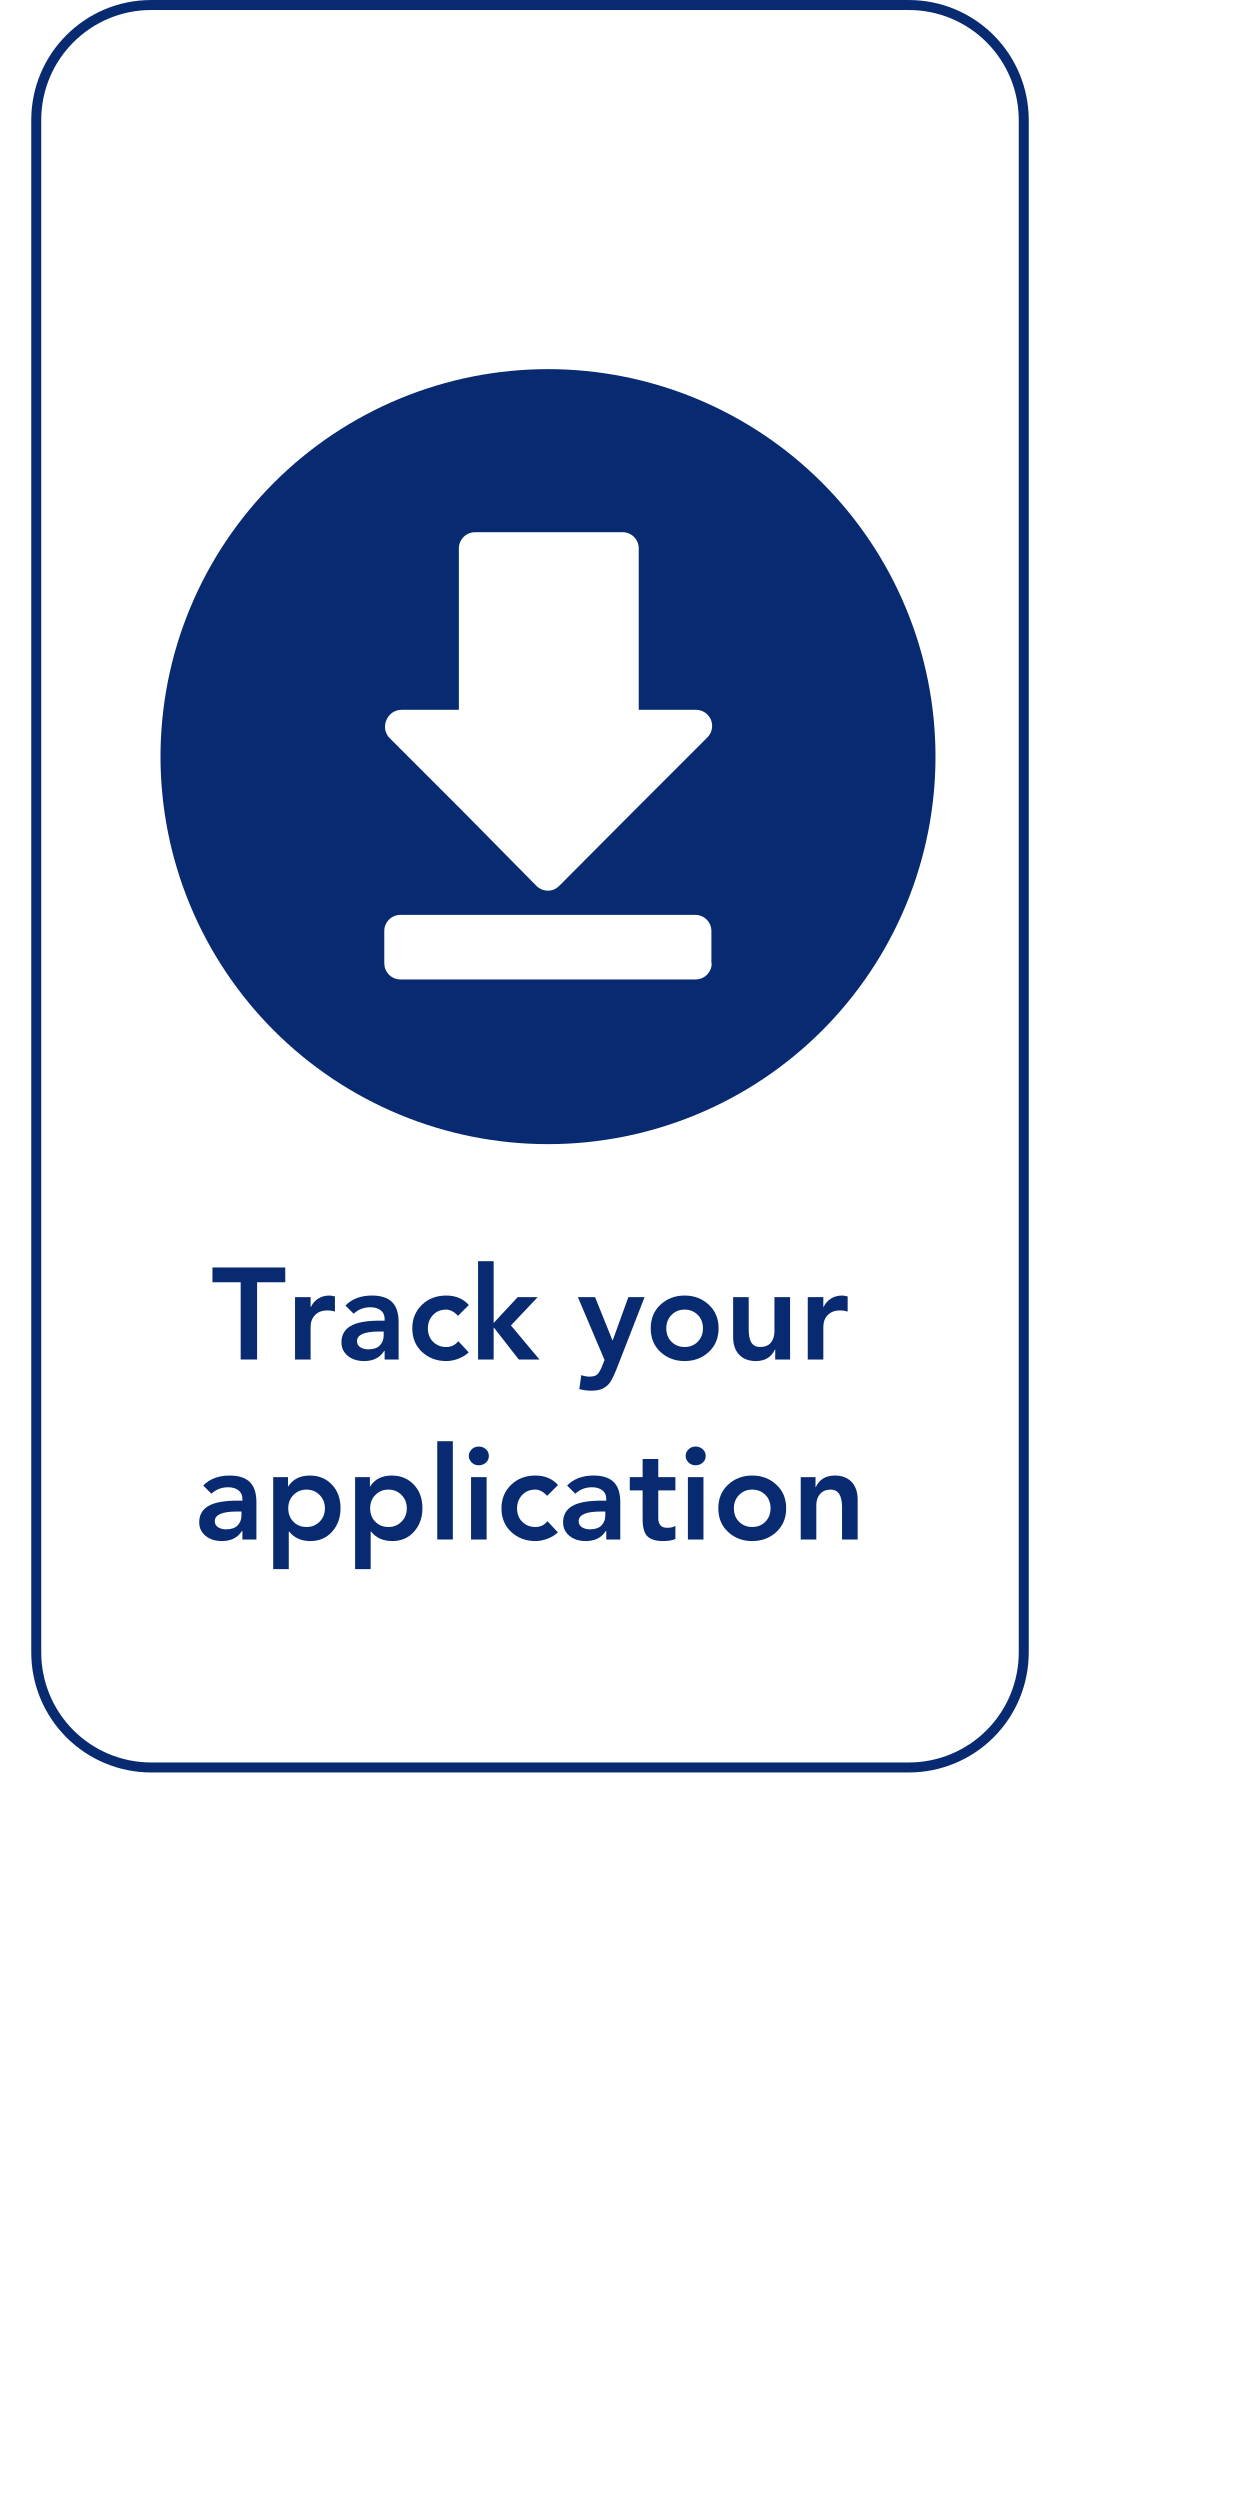
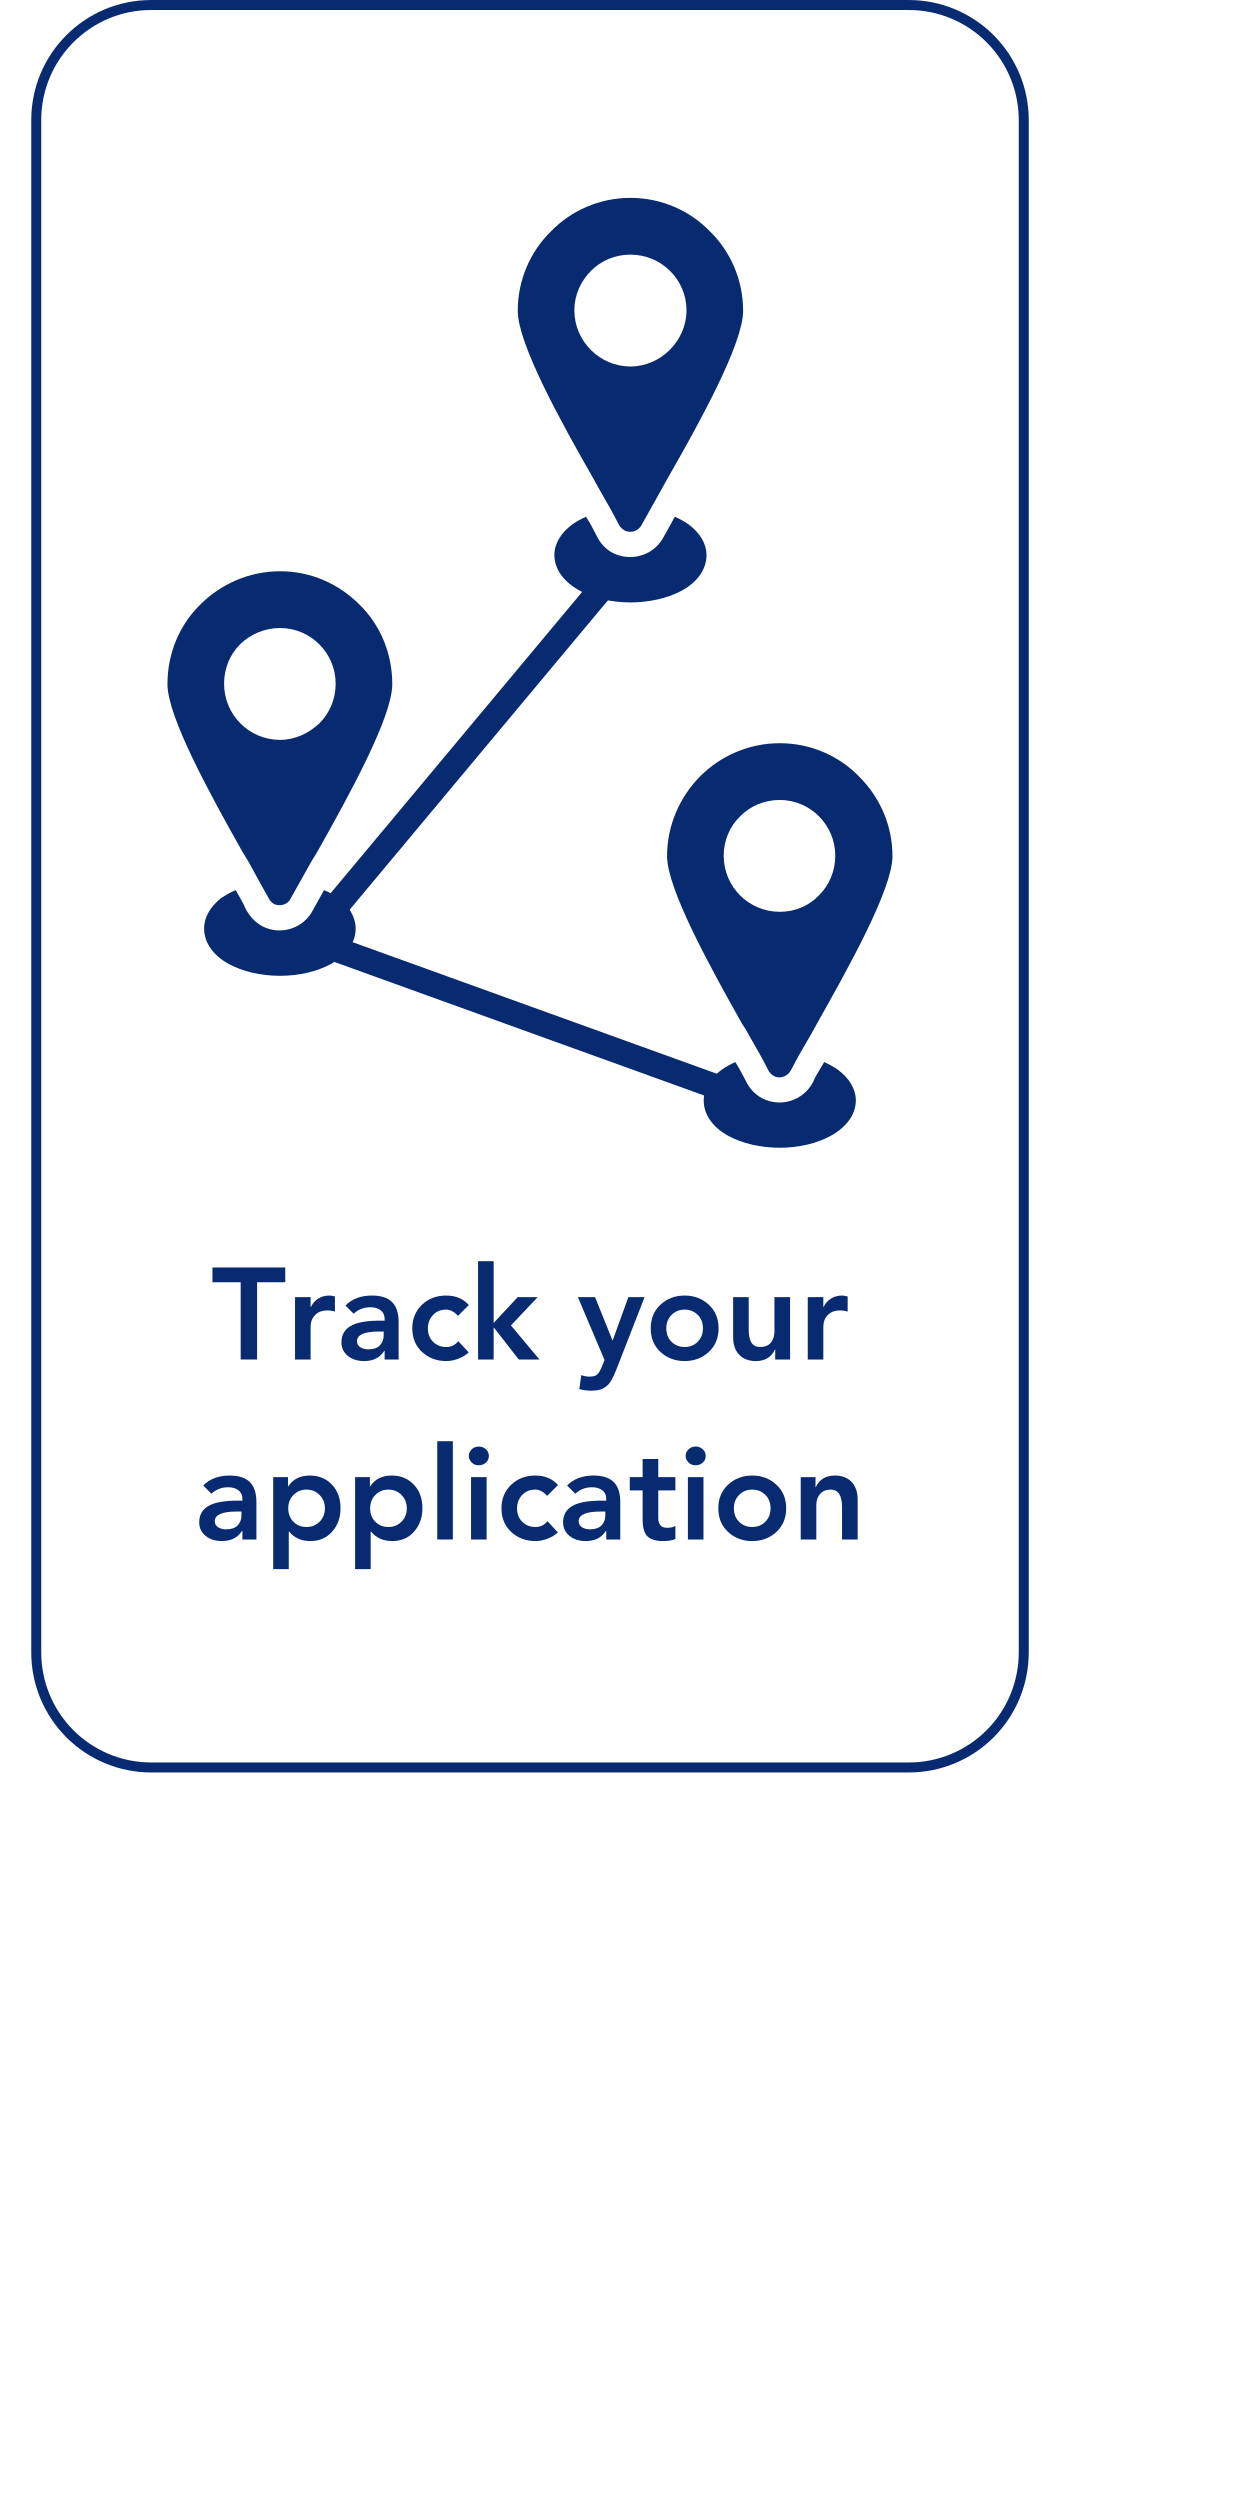
<svg xmlns="http://www.w3.org/2000/svg" width="500" zoomAndPan="magnify" viewBox="0 0 375 750" height="1000" preserveAspectRatio="xMidYMid meet" version="1.0">
  <defs>
    <g />
-     <clipPath id="754a33d7c3">
+     <clipPath id="7aae9e7447">
      <path d="M 9.375 0.008 L 308.625 0.008 L 308.625 531.75 L 9.375 531.75 Z M 9.375 0.008 " clip-rule="nonzero" />
    </clipPath>
-     <clipPath id="a714acf6bf">
+     <clipPath id="31b9842613">
      <path d="M 45.336 0.008 L 272.664 0.008 C 282.203 0.008 291.348 3.801 298.094 10.555 C 304.836 17.309 308.625 26.469 308.625 36.02 L 308.625 495.73 C 308.625 505.281 304.836 514.441 298.094 521.195 C 291.348 527.949 282.203 531.742 272.664 531.742 L 45.336 531.742 C 35.797 531.742 26.652 527.949 19.906 521.195 C 13.164 514.441 9.375 505.281 9.375 495.73 L 9.375 36.02 C 9.375 16.129 25.477 0.008 45.336 0.008 " clip-rule="nonzero" />
    </clipPath>
-     <clipPath id="374938306e">
-       <path d="M 48.148 110.742 L 280.648 110.742 L 280.648 343.242 L 48.148 343.242 Z M 48.148 110.742 " clip-rule="nonzero" />
+     <clipPath id="b426430fd6">
+       <path d="M 155 59.344 L 223 59.344 L 223 160 L 155 160 Z M 155 59.344 " clip-rule="nonzero" />
+     </clipPath>
+     <clipPath id="ac4f2f111e">
+       <path d="M 50.238 171 L 118 171 L 118 272 L 50.238 272 Z M 50.238 171 " clip-rule="nonzero" />
+     </clipPath>
+     <clipPath id="277ce7e4bb">
+       <path d="M 211 318 L 257 318 L 257 344.344 L 211 344.344 Z M 211 318 " clip-rule="nonzero" />
+     </clipPath>
+     <clipPath id="003fc05d28">
+       <path d="M 200 222 L 267.738 222 L 267.738 324 L 200 324 Z M 200 222 " clip-rule="nonzero" />
    </clipPath>
  </defs>
  <rect x="-37.5" width="450" fill="#ffffff" y="-75" height="900" fill-opacity="1" />
  <rect x="-37.5" width="450" fill="#ffffff" y="-75" height="900" fill-opacity="1" />
  <rect x="-37.5" width="450" fill="#ffffff" y="-75" height="900" fill-opacity="1" />
-   <g clip-path="url(#754a33d7c3)">
-     <g clip-path="url(#a714acf6bf)">
+   <g clip-path="url(#7aae9e7447)">
+     <g clip-path="url(#31b9842613)">
      <path stroke-linecap="butt" transform="matrix(0.749208, 0, 0, 0.750281, 9.375001, 0.00655119)" fill="none" stroke-linejoin="miter" d="M 47.999 0.002 L 351.423 0.002 C 364.155 0.002 376.361 5.057 385.365 14.059 C 394.364 23.061 399.422 35.27 399.422 47.999 L 399.422 660.718 C 399.422 673.447 394.364 685.656 385.365 694.658 C 376.361 703.66 364.155 708.715 351.423 708.715 L 47.999 708.715 C 35.266 708.715 23.061 703.66 14.057 694.658 C 5.057 685.656 -0 673.447 -0 660.718 L -0 47.999 C -0 21.488 21.491 0.002 47.999 0.002 " stroke="#082a71" stroke-width="8" stroke-opacity="1" stroke-miterlimit="4" />
    </g>
  </g>
-   <g clip-path="url(#374938306e)">
-     <path fill="#082a71" d="M 164.398 110.742 C 162.496 110.742 160.594 110.785 158.695 110.879 C 156.797 110.973 154.898 111.113 153.004 111.301 C 151.113 111.488 149.223 111.719 147.344 112 C 145.461 112.277 143.586 112.602 141.719 112.973 C 139.855 113.344 138 113.762 136.152 114.223 C 134.309 114.688 132.473 115.195 130.652 115.746 C 128.832 116.297 127.027 116.895 125.234 117.535 C 123.445 118.176 121.672 118.859 119.914 119.59 C 118.156 120.316 116.414 121.09 114.695 121.902 C 112.977 122.715 111.277 123.57 109.598 124.469 C 107.922 125.363 106.266 126.301 104.637 127.281 C 103.004 128.258 101.395 129.273 99.812 130.332 C 98.23 131.391 96.676 132.484 95.148 133.617 C 93.621 134.75 92.121 135.922 90.652 137.129 C 89.18 138.336 87.738 139.578 86.332 140.855 C 84.922 142.133 83.543 143.445 82.199 144.789 C 80.852 146.133 79.543 147.512 78.266 148.922 C 76.984 150.332 75.742 151.77 74.535 153.242 C 73.328 154.711 72.16 156.211 71.027 157.742 C 69.895 159.27 68.797 160.824 67.742 162.406 C 66.684 163.988 65.668 165.594 64.688 167.227 C 63.711 168.859 62.773 170.512 61.875 172.191 C 60.98 173.867 60.125 175.566 59.309 177.285 C 58.496 179.008 57.727 180.746 57 182.504 C 56.27 184.262 55.586 186.035 54.945 187.828 C 54.305 189.617 53.707 191.426 53.156 193.246 C 52.602 195.066 52.094 196.898 51.633 198.742 C 51.172 200.59 50.754 202.445 50.383 204.312 C 50.012 206.176 49.688 208.051 49.406 209.934 C 49.129 211.816 48.895 213.703 48.711 215.598 C 48.523 217.488 48.383 219.387 48.289 221.285 C 48.195 223.188 48.148 225.086 48.148 226.992 C 48.148 228.895 48.195 230.793 48.289 232.695 C 48.383 234.594 48.523 236.492 48.711 238.387 C 48.895 240.277 49.129 242.164 49.406 244.047 C 49.688 245.93 50.012 247.805 50.383 249.668 C 50.754 251.535 51.172 253.391 51.633 255.238 C 52.094 257.082 52.602 258.914 53.156 260.734 C 53.707 262.555 54.305 264.363 54.945 266.152 C 55.586 267.945 56.27 269.719 57 271.477 C 57.727 273.234 58.496 274.973 59.309 276.695 C 60.125 278.414 60.98 280.113 61.875 281.789 C 62.773 283.469 63.711 285.121 64.688 286.754 C 65.668 288.387 66.684 289.992 67.742 291.574 C 68.797 293.156 69.895 294.711 71.027 296.242 C 72.16 297.77 73.328 299.27 74.535 300.738 C 75.742 302.211 76.984 303.648 78.266 305.059 C 79.543 306.469 80.852 307.848 82.199 309.191 C 83.543 310.535 84.922 311.848 86.332 313.125 C 87.738 314.402 89.18 315.645 90.652 316.852 C 92.121 318.059 93.621 319.23 95.148 320.363 C 96.676 321.496 98.23 322.59 99.812 323.648 C 101.395 324.707 103.004 325.723 104.637 326.703 C 106.266 327.68 107.922 328.617 109.598 329.512 C 111.277 330.41 112.977 331.266 114.695 332.078 C 116.414 332.891 118.156 333.664 119.914 334.391 C 121.672 335.121 123.445 335.805 125.234 336.445 C 127.027 337.086 128.832 337.684 130.652 338.234 C 132.473 338.785 134.309 339.293 136.152 339.758 C 138 340.219 139.855 340.637 141.719 341.008 C 143.586 341.379 145.461 341.703 147.344 341.98 C 149.223 342.262 151.113 342.492 153.004 342.68 C 154.898 342.867 156.797 343.008 158.695 343.102 C 160.594 343.195 162.496 343.242 164.398 343.242 C 166.301 343.242 168.203 343.195 170.102 343.102 C 172.004 343.008 173.902 342.867 175.793 342.68 C 177.688 342.492 179.574 342.262 181.457 341.98 C 183.34 341.703 185.211 341.379 187.078 341.008 C 188.945 340.637 190.801 340.219 192.645 339.758 C 194.492 339.293 196.324 338.785 198.145 338.234 C 199.965 337.684 201.77 337.086 203.562 336.445 C 205.355 335.805 207.129 335.121 208.887 334.391 C 210.645 333.664 212.383 332.891 214.102 332.078 C 215.824 331.266 217.52 330.41 219.199 329.512 C 220.879 328.617 222.531 327.68 224.164 326.703 C 225.797 325.723 227.402 324.707 228.984 323.648 C 230.566 322.59 232.121 321.496 233.648 320.363 C 235.176 319.23 236.676 318.059 238.148 316.852 C 239.617 315.645 241.059 314.402 242.469 313.125 C 243.879 311.848 245.254 310.535 246.602 309.191 C 247.945 307.848 249.258 306.469 250.535 305.059 C 251.812 303.648 253.055 302.211 254.262 300.738 C 255.469 299.27 256.641 297.77 257.773 296.242 C 258.906 294.711 260 293.156 261.059 291.574 C 262.113 289.992 263.133 288.387 264.109 286.754 C 265.09 285.121 266.027 283.469 266.922 281.789 C 267.82 280.113 268.676 278.414 269.488 276.695 C 270.301 274.973 271.07 273.234 271.801 271.477 C 272.527 269.719 273.211 267.945 273.855 266.152 C 274.496 264.363 275.09 262.555 275.645 260.734 C 276.195 258.914 276.703 257.082 277.164 255.238 C 277.629 253.391 278.043 251.535 278.414 249.668 C 278.785 247.805 279.113 245.93 279.391 244.047 C 279.672 242.164 279.902 240.277 280.09 238.387 C 280.277 236.492 280.414 234.594 280.508 232.695 C 280.602 230.793 280.648 228.895 280.648 226.992 C 280.648 225.086 280.602 223.188 280.508 221.285 C 280.414 219.387 280.277 217.488 280.09 215.598 C 279.902 213.703 279.672 211.816 279.391 209.934 C 279.113 208.051 278.785 206.176 278.414 204.312 C 278.043 202.445 277.629 200.59 277.164 198.742 C 276.703 196.898 276.195 195.066 275.645 193.246 C 275.09 191.426 274.496 189.617 273.855 187.828 C 273.211 186.035 272.527 184.262 271.801 182.504 C 271.07 180.746 270.301 179.008 269.488 177.285 C 268.676 175.566 267.82 173.867 266.922 172.191 C 266.027 170.512 265.09 168.859 264.109 167.227 C 263.133 165.594 262.113 163.988 261.059 162.406 C 260 160.824 258.906 159.27 257.773 157.742 C 256.641 156.211 255.469 154.711 254.262 153.242 C 253.055 151.77 251.812 150.332 250.535 148.922 C 249.258 147.512 247.945 146.133 246.602 144.789 C 245.254 143.445 243.879 142.133 242.469 140.855 C 241.059 139.578 239.617 138.336 238.148 137.129 C 236.676 135.922 235.176 134.75 233.648 133.617 C 232.121 132.484 230.566 131.391 228.984 130.332 C 227.402 129.273 225.797 128.258 224.164 127.281 C 222.531 126.301 220.879 125.363 219.199 124.469 C 217.52 123.57 215.824 122.715 214.102 121.902 C 212.383 121.09 210.645 120.316 208.887 119.59 C 207.129 118.859 205.355 118.176 203.562 117.535 C 201.77 116.895 199.965 116.297 198.145 115.746 C 196.324 115.195 194.492 114.688 192.645 114.223 C 190.801 113.762 188.945 113.344 187.078 112.973 C 185.211 112.602 183.34 112.277 181.457 112 C 179.574 111.719 177.688 111.488 175.793 111.301 C 173.902 111.113 172.004 110.973 170.102 110.879 C 168.203 110.785 166.301 110.742 164.398 110.742 Z M 115.961 215.945 C 116.145 215.504 116.387 215.098 116.688 214.727 C 116.988 214.355 117.34 214.039 117.734 213.77 C 118.133 213.504 118.559 213.301 119.016 213.16 C 119.473 213.016 119.941 212.945 120.418 212.945 L 137.66 212.945 L 137.66 164.508 C 137.66 164.188 137.691 163.871 137.754 163.562 C 137.816 163.25 137.91 162.945 138.031 162.652 C 138.152 162.359 138.301 162.078 138.477 161.816 C 138.656 161.551 138.855 161.305 139.082 161.082 C 139.305 160.855 139.551 160.656 139.816 160.477 C 140.078 160.301 140.359 160.152 140.652 160.031 C 140.945 159.91 141.25 159.816 141.559 159.754 C 141.871 159.691 142.188 159.664 142.504 159.664 L 186.777 159.664 C 187.094 159.664 187.41 159.691 187.723 159.754 C 188.035 159.816 188.336 159.91 188.633 160.031 C 188.926 160.152 189.203 160.301 189.469 160.477 C 189.734 160.656 189.977 160.855 190.203 161.082 C 190.426 161.305 190.629 161.551 190.805 161.816 C 190.98 162.078 191.129 162.359 191.254 162.652 C 191.375 162.945 191.465 163.25 191.527 163.562 C 191.59 163.871 191.621 164.188 191.621 164.508 L 191.621 212.945 L 208.863 212.945 C 209.34 212.949 209.801 213.023 210.254 213.168 C 210.707 213.309 211.129 213.516 211.52 213.781 C 211.914 214.047 212.258 214.363 212.559 214.734 C 212.855 215.102 213.094 215.504 213.277 215.941 C 213.457 216.379 213.57 216.836 213.617 217.309 C 213.664 217.781 213.641 218.246 213.551 218.715 C 213.461 219.18 213.305 219.621 213.086 220.039 C 212.863 220.461 212.586 220.84 212.254 221.18 L 190.266 243.168 L 167.789 265.742 C 166.859 266.691 165.73 267.176 164.398 267.195 C 163.742 267.195 163.113 267.074 162.508 266.82 C 161.902 266.57 161.371 266.207 160.91 265.742 L 138.922 243.461 L 116.832 221.371 C 116.496 221.016 116.215 220.621 116 220.18 C 115.781 219.742 115.633 219.277 115.555 218.793 C 115.477 218.309 115.473 217.824 115.543 217.34 C 115.609 216.855 115.75 216.391 115.961 215.945 Z M 213.516 288.992 C 213.516 289.309 213.484 289.625 213.422 289.934 C 213.359 290.246 213.27 290.551 213.145 290.844 C 213.023 291.137 212.875 291.418 212.699 291.68 C 212.523 291.945 212.32 292.191 212.098 292.414 C 211.871 292.641 211.625 292.84 211.363 293.02 C 211.098 293.195 210.82 293.344 210.523 293.465 C 210.23 293.586 209.93 293.68 209.617 293.742 C 209.305 293.805 208.988 293.836 208.672 293.836 L 120.129 293.836 C 119.809 293.836 119.496 293.805 119.184 293.742 C 118.871 293.68 118.566 293.586 118.273 293.465 C 117.98 293.344 117.699 293.195 117.438 293.02 C 117.172 292.84 116.926 292.641 116.703 292.414 C 116.477 292.191 116.277 291.945 116.102 291.68 C 115.922 291.418 115.773 291.137 115.652 290.844 C 115.531 290.551 115.438 290.246 115.375 289.934 C 115.316 289.625 115.285 289.309 115.285 288.992 L 115.285 279.305 C 115.285 278.984 115.316 278.668 115.375 278.359 C 115.438 278.047 115.531 277.742 115.652 277.449 C 115.773 277.156 115.922 276.875 116.102 276.613 C 116.277 276.348 116.477 276.102 116.703 275.879 C 116.926 275.652 117.172 275.453 117.438 275.273 C 117.699 275.098 117.98 274.949 118.273 274.828 C 118.566 274.707 118.871 274.613 119.184 274.551 C 119.496 274.488 119.809 274.461 120.129 274.461 L 208.574 274.461 C 208.891 274.461 209.207 274.488 209.52 274.551 C 209.832 274.613 210.133 274.707 210.43 274.828 C 210.723 274.949 211 275.098 211.266 275.273 C 211.531 275.453 211.773 275.652 212 275.879 C 212.223 276.102 212.426 276.348 212.602 276.613 C 212.777 276.875 212.926 277.156 213.051 277.449 C 213.172 277.742 213.262 278.047 213.324 278.359 C 213.387 278.668 213.418 278.984 213.418 279.305 L 213.418 288.992 Z M 213.516 288.992 " fill-opacity="1" fill-rule="nonzero" />
+   <path fill="#082a71" d="M 183.801 178.391 C 185.133 176.887 184.969 174.551 183.469 173.047 C 181.969 171.711 179.473 171.879 178.141 173.383 L 96.203 271.539 C 94.871 273.043 95.035 275.547 96.535 276.883 C 98.199 278.219 100.531 278.051 101.863 276.547 Z M 101.363 281.055 C 99.367 280.387 97.367 281.391 96.535 283.395 C 95.867 285.23 96.867 287.398 98.867 288.066 L 213.945 329.633 C 215.945 330.301 218.109 329.301 218.773 327.465 C 219.441 325.461 218.441 323.289 216.441 322.625 Z M 101.363 281.055 " fill-opacity="1" fill-rule="nonzero" />
+   <path fill="#082a71" d="M 175.809 155.02 C 174.309 155.688 172.809 156.52 171.645 157.355 C 168.312 159.859 166.316 163.031 166.316 166.539 C 166.316 170.879 169.312 174.719 173.977 177.223 C 177.805 179.391 183.301 180.727 189.129 180.727 C 194.961 180.727 200.457 179.391 204.453 177.223 C 209.117 174.719 211.945 170.879 211.945 166.539 C 211.945 163.031 209.949 159.859 206.617 157.355 C 205.453 156.52 203.953 155.688 202.453 155.02 C 201.621 156.52 200.789 158.023 199.957 159.527 L 199.121 161.027 C 196.293 166.539 189.465 168.707 183.801 165.871 C 181.637 164.703 179.973 162.863 178.973 160.695 C 177.973 158.691 176.973 156.855 175.809 155.02 Z M 175.809 155.02 " fill-opacity="1" fill-rule="nonzero" />
+   <g clip-path="url(#b426430fd6)">
+     <path fill="#082a71" d="M 222.938 93.254 C 222.938 83.902 219.109 75.391 212.945 69.379 C 206.949 63.203 198.457 59.363 189.129 59.363 C 179.805 59.363 171.312 63.203 165.316 69.379 C 159.152 75.391 155.324 83.902 155.324 93.254 C 155.324 103.102 168.312 126.641 177.973 143.5 C 178.473 144.504 179.137 145.504 179.637 146.504 C 182.137 150.844 184.301 154.684 185.633 157.355 C 185.965 158.023 186.633 158.691 187.465 159.191 C 189.297 160.027 191.461 159.359 192.461 157.523 C 193.961 154.852 196.125 151.012 198.625 146.504 C 199.121 145.504 199.789 144.504 200.289 143.5 C 209.949 126.641 222.938 103.102 222.938 93.254 Z M 177.305 81.234 C 180.305 78.227 184.469 76.391 189.129 76.391 C 198.457 76.391 205.949 83.902 205.949 93.086 C 205.949 97.758 203.953 101.934 200.953 104.938 C 197.957 107.941 193.793 109.945 189.129 109.945 C 179.973 109.945 172.309 102.434 172.309 93.086 C 172.309 88.41 174.309 84.238 177.305 81.234 Z M 177.305 81.234 " fill-opacity="1" fill-rule="evenodd" />
+   </g>
+   <path fill="#082a71" d="M 70.723 267.035 C 69.055 267.699 67.723 268.535 66.391 269.371 C 63.227 271.875 61.23 275.047 61.23 278.551 C 61.23 282.891 64.059 286.73 68.723 289.234 C 72.719 291.406 78.051 292.742 84.043 292.742 C 89.875 292.742 95.203 291.406 99.199 289.234 C 103.863 286.73 106.695 282.891 106.695 278.551 C 106.695 275.047 104.695 271.875 101.531 269.371 C 100.199 268.535 98.867 267.699 97.199 267.035 C 96.367 268.535 95.535 270.039 94.703 271.539 L 93.871 273.043 C 91.039 278.551 84.211 280.723 78.715 277.883 C 76.551 276.715 74.887 274.879 73.719 272.711 C 72.887 270.707 71.719 268.871 70.723 267.035 Z M 70.723 267.035 " fill-opacity="1" fill-rule="nonzero" />
+   <g clip-path="url(#ac4f2f111e)">
+     <path fill="#082a71" d="M 117.684 205.266 C 117.684 195.918 114.023 187.406 107.859 181.395 C 101.699 175.219 93.371 171.379 84.043 171.379 C 74.719 171.379 66.227 175.219 60.062 181.395 C 53.902 187.406 50.238 195.918 50.238 205.266 C 50.238 215.117 63.227 238.652 72.719 255.516 C 73.387 256.516 73.887 257.52 74.551 258.52 C 76.883 262.859 79.047 266.699 80.547 269.371 C 80.879 270.039 81.379 270.707 82.211 271.207 C 84.043 272.043 86.375 271.375 87.207 269.539 C 88.707 266.867 90.871 263.027 93.371 258.52 C 94.035 257.52 94.535 256.516 95.203 255.516 C 104.695 238.652 117.684 215.117 117.684 205.266 Z M 72.055 193.246 C 75.219 190.242 79.383 188.406 84.043 188.406 C 93.203 188.406 100.699 195.918 100.699 205.102 C 100.699 209.773 98.867 213.949 95.867 216.953 C 92.703 219.957 88.543 221.961 84.043 221.961 C 74.719 221.961 67.223 214.449 67.223 205.102 C 67.223 200.426 69.055 196.254 72.055 193.246 Z M 72.055 193.246 " fill-opacity="1" fill-rule="evenodd" />
+   </g>
+   <g clip-path="url(#277ce7e4bb)">
+     <path fill="#082a71" d="M 220.605 318.617 C 219.109 319.285 217.609 320.121 216.441 320.953 C 213.113 323.457 211.113 326.629 211.113 330.137 C 211.113 334.477 213.945 338.316 218.609 340.82 C 222.605 342.988 228.102 344.324 233.93 344.324 C 239.758 344.324 245.086 342.988 249.086 340.82 C 253.746 338.316 256.746 334.477 256.746 330.137 C 256.746 326.629 254.746 323.457 251.418 320.953 C 250.25 320.121 248.75 319.285 247.254 318.617 C 246.422 320.121 245.422 321.621 244.59 323.125 L 243.922 324.625 C 240.926 330.301 234.098 332.305 228.602 329.469 C 226.434 328.301 224.77 326.461 223.77 324.293 C 222.773 322.457 221.773 320.453 220.605 318.617 Z M 220.605 318.617 " fill-opacity="1" fill-rule="nonzero" />
+   </g>
+   <g clip-path="url(#003fc05d28)">
+     <path fill="#082a71" d="M 267.738 256.852 C 267.738 247.5 263.906 239.156 257.746 232.977 C 251.75 226.801 243.254 222.961 233.93 222.961 C 224.602 222.961 216.109 226.801 209.949 232.977 C 203.953 239.156 200.121 247.5 200.121 256.852 C 200.121 266.699 213.113 290.238 222.605 307.098 C 223.27 308.102 223.938 309.102 224.438 310.102 C 226.934 314.441 229.102 318.281 230.434 320.953 C 230.766 321.789 231.43 322.289 232.098 322.789 C 233.93 323.793 236.262 322.957 237.262 321.121 C 238.594 318.449 240.758 314.609 243.422 310.102 C 243.922 309.102 244.59 308.102 245.086 307.098 C 254.582 290.238 267.738 266.699 267.738 256.852 Z M 222.105 244.832 C 225.102 241.824 229.266 239.988 233.93 239.988 C 243.09 239.988 250.582 247.5 250.582 256.684 C 250.582 261.359 248.75 265.531 245.754 268.535 C 242.758 271.707 238.594 273.543 233.93 273.543 C 224.602 273.543 217.109 266.031 217.109 256.684 C 217.109 252.176 218.941 247.836 222.105 244.832 Z M 222.105 244.832 " fill-opacity="1" fill-rule="evenodd" />
  </g>
  <g fill="#082a71" fill-opacity="1">
    <g transform="translate(63.46875, 407.85)">
      <g>
        <path d="M 22.109 -27.609 L 22.109 -23.172 L 13.656 -23.172 L 13.656 0 L 8.734 0 L 8.734 -23.172 L 0.266 -23.172 L 0.266 -27.609 Z M 22.109 -27.609 " />
      </g>
    </g>
  </g>
  <g fill="#082a71" fill-opacity="1">
    <g transform="translate(85.85476, 407.85)">
      <g>
        <path d="M 12.953 -19.188 C 13.336 -19.188 13.895 -19.098 14.625 -18.922 L 14.625 -14.391 C 13.82 -14.617 13.066 -14.734 12.359 -14.734 C 10.828 -14.734 9.602 -14.281 8.688 -13.375 C 7.781 -12.469 7.328 -11.258 7.328 -9.75 L 7.328 0 L 2.656 0 L 2.656 -18.719 L 7.328 -18.719 L 7.328 -15.75 L 7.406 -15.75 C 7.926 -16.844 8.664 -17.688 9.625 -18.281 C 10.594 -18.883 11.703 -19.188 12.953 -19.188 Z M 12.953 -19.188 " />
      </g>
    </g>
  </g>
  <g fill="#082a71" fill-opacity="1">
    <g transform="translate(101.0258, 407.85)">
      <g>
        <path d="M 10.562 -19.188 C 13.25 -19.188 15.254 -18.539 16.578 -17.25 C 17.898 -15.969 18.562 -13.945 18.562 -11.188 L 18.562 0 L 14.359 0 L 14.359 -2.578 L 14.234 -2.578 C 12.961 -0.547 10.961 0.469 8.234 0.469 C 6.203 0.469 4.555 -0.055 3.297 -1.109 C 2.035 -2.16 1.406 -3.504 1.406 -5.141 C 1.406 -7.328 2.312 -8.957 4.125 -10.031 C 5.945 -11.113 8.875 -11.656 12.906 -11.656 L 14.359 -11.656 L 14.359 -12.203 C 14.359 -13.297 13.969 -14.145 13.188 -14.75 C 12.406 -15.363 11.363 -15.672 10.062 -15.672 C 8.133 -15.672 6.469 -15.023 5.062 -13.734 L 2.609 -16.188 C 4.555 -18.188 7.207 -19.188 10.562 -19.188 Z M 6.078 -5.5 C 6.078 -4.695 6.41 -4.086 7.078 -3.672 C 7.742 -3.254 8.52 -3.047 9.406 -3.047 C 11.008 -3.047 12.188 -3.441 12.938 -4.234 C 13.695 -5.023 14.078 -6.02 14.078 -7.219 L 14.078 -8.391 L 12.719 -8.391 C 8.289 -8.391 6.078 -7.426 6.078 -5.5 Z M 6.078 -5.5 " />
      </g>
    </g>
  </g>
  <g fill="#082a71" fill-opacity="1">
    <g transform="translate(121.9688, 407.85)">
      <g>
        <path d="M 11.891 -19.188 C 14.723 -19.188 16.988 -18.238 18.688 -16.344 L 15.438 -13.109 C 14.27 -14.348 13.086 -14.969 11.891 -14.969 C 10.234 -14.969 8.898 -14.414 7.891 -13.312 C 6.891 -12.207 6.391 -10.891 6.391 -9.359 C 6.391 -7.691 6.914 -6.336 7.969 -5.297 C 9.031 -4.266 10.336 -3.75 11.891 -3.75 C 13.398 -3.75 14.609 -4.332 15.516 -5.5 L 18.641 -2.141 C 17.91 -1.41 16.914 -0.789 15.656 -0.281 C 14.395 0.219 13.141 0.469 11.891 0.469 C 9.035 0.469 6.625 -0.438 4.656 -2.25 C 2.695 -4.07 1.719 -6.441 1.719 -9.359 C 1.719 -12.191 2.676 -14.535 4.594 -16.391 C 6.52 -18.254 8.953 -19.188 11.891 -19.188 Z M 11.891 -19.188 " />
      </g>
    </g>
  </g>
  <g fill="#082a71" fill-opacity="1">
    <g transform="translate(140.7668, 407.85)">
      <g>
        <path d="M 7.328 -29.484 L 7.328 -10.953 L 14.547 -18.719 L 20.547 -18.719 L 12.516 -10.219 L 21.062 0 L 14.859 0 L 7.406 -9.562 L 7.328 -9.562 L 7.328 0 L 2.656 0 L 2.656 -29.484 Z M 7.328 -29.484 " />
      </g>
    </g>
  </g>
  <g fill="#082a71" fill-opacity="1">
    <g transform="translate(161.7098, 407.85)">
      <g />
    </g>
  </g>
  <g fill="#082a71" fill-opacity="1">
    <g transform="translate(173.2538, 407.85)">
      <g>
        <path d="M 5.266 -18.719 L 10.484 -5.734 L 10.562 -5.734 L 15.25 -18.719 L 20.125 -18.719 L 11.578 3.203 C 10.742 5.223 10.039 6.57 9.469 7.25 C 8.906 7.926 8.207 8.445 7.375 8.812 C 6.539 9.176 5.461 9.359 4.141 9.359 C 2.91 9.359 1.711 9.203 0.547 8.891 L 1.125 4.688 C 2.008 4.988 2.805 5.141 3.516 5.141 C 4.473 5.141 5.203 4.977 5.703 4.656 C 6.211 4.332 6.742 3.508 7.297 2.188 L 8.109 0.156 L 0.109 -18.719 Z M 5.266 -18.719 " />
      </g>
    </g>
  </g>
  <g fill="#082a71" fill-opacity="1">
    <g transform="translate(193.4949, 407.85)">
      <g>
        <path d="M 11.891 -19.188 C 14.754 -19.188 17.164 -18.273 19.125 -16.453 C 21.094 -14.641 22.078 -12.273 22.078 -9.359 C 22.078 -6.441 21.094 -4.07 19.125 -2.25 C 17.164 -0.438 14.754 0.469 11.891 0.469 C 9.035 0.469 6.625 -0.438 4.656 -2.25 C 2.695 -4.07 1.719 -6.441 1.719 -9.359 C 1.719 -12.273 2.695 -14.641 4.656 -16.453 C 6.625 -18.273 9.035 -19.188 11.891 -19.188 Z M 6.391 -9.359 C 6.391 -7.691 6.914 -6.336 7.969 -5.297 C 9.031 -4.266 10.336 -3.75 11.891 -3.75 C 13.484 -3.75 14.797 -4.273 15.828 -5.328 C 16.867 -6.379 17.391 -7.723 17.391 -9.359 C 17.391 -11.023 16.863 -12.375 15.812 -13.406 C 14.758 -14.445 13.441 -14.969 11.859 -14.969 C 10.328 -14.969 9.031 -14.438 7.969 -13.375 C 6.914 -12.312 6.391 -10.973 6.391 -9.359 Z M 6.391 -9.359 " />
      </g>
    </g>
  </g>
  <g fill="#082a71" fill-opacity="1">
    <g transform="translate(217.2849, 407.85)">
      <g>
        <path d="M 7.328 -18.719 L 7.328 -9.047 C 7.328 -7.172 7.613 -5.816 8.188 -4.984 C 8.758 -4.16 9.617 -3.75 10.766 -3.75 C 12.172 -3.75 13.234 -4.176 13.953 -5.031 C 14.68 -5.883 15.047 -7.039 15.047 -8.5 L 15.047 -18.719 L 19.734 -18.719 L 19.734 0 L 15.281 0 L 15.281 -3 L 15.203 -3 C 14.117 -0.688 12.211 0.469 9.484 0.469 C 7.367 0.469 5.703 -0.16 4.484 -1.422 C 3.266 -2.68 2.656 -4.457 2.656 -6.75 L 2.656 -18.719 Z M 7.328 -18.719 " />
      </g>
    </g>
  </g>
  <g fill="#082a71" fill-opacity="1">
    <g transform="translate(239.6709, 407.85)">
      <g>
        <path d="M 12.953 -19.188 C 13.336 -19.188 13.895 -19.098 14.625 -18.922 L 14.625 -14.391 C 13.82 -14.617 13.066 -14.734 12.359 -14.734 C 10.828 -14.734 9.602 -14.281 8.688 -13.375 C 7.781 -12.469 7.328 -11.258 7.328 -9.75 L 7.328 0 L 2.656 0 L 2.656 -18.719 L 7.328 -18.719 L 7.328 -15.75 L 7.406 -15.75 C 7.926 -16.844 8.664 -17.688 9.625 -18.281 C 10.594 -18.883 11.703 -19.188 12.953 -19.188 Z M 12.953 -19.188 " />
      </g>
    </g>
  </g>
  <g fill="#082a71" fill-opacity="1">
    <g transform="translate(58.35937, 461.85)">
      <g>
        <path d="M 10.562 -19.188 C 13.25 -19.188 15.254 -18.539 16.578 -17.25 C 17.898 -15.969 18.562 -13.945 18.562 -11.188 L 18.562 0 L 14.359 0 L 14.359 -2.578 L 14.234 -2.578 C 12.961 -0.547 10.961 0.469 8.234 0.469 C 6.203 0.469 4.555 -0.055 3.297 -1.109 C 2.035 -2.16 1.406 -3.504 1.406 -5.141 C 1.406 -7.328 2.312 -8.957 4.125 -10.031 C 5.945 -11.113 8.875 -11.656 12.906 -11.656 L 14.359 -11.656 L 14.359 -12.203 C 14.359 -13.297 13.969 -14.145 13.188 -14.75 C 12.406 -15.363 11.363 -15.672 10.062 -15.672 C 8.133 -15.672 6.469 -15.023 5.062 -13.734 L 2.609 -16.188 C 4.555 -18.188 7.207 -19.188 10.562 -19.188 Z M 6.078 -5.5 C 6.078 -4.695 6.41 -4.086 7.078 -3.672 C 7.742 -3.254 8.52 -3.047 9.406 -3.047 C 11.008 -3.047 12.188 -3.441 12.938 -4.234 C 13.695 -5.023 14.078 -6.02 14.078 -7.219 L 14.078 -8.391 L 12.719 -8.391 C 8.289 -8.391 6.078 -7.426 6.078 -5.5 Z M 6.078 -5.5 " />
      </g>
    </g>
  </g>
  <g fill="#082a71" fill-opacity="1">
    <g transform="translate(79.30239, 461.85)">
      <g>
        <path d="M 13.656 -19.188 C 16.352 -19.188 18.562 -18.273 20.281 -16.453 C 22 -14.641 22.859 -12.273 22.859 -9.359 C 22.859 -6.578 22.02 -4.242 20.344 -2.359 C 18.664 -0.473 16.488 0.469 13.812 0.469 C 11.082 0.469 8.961 -0.477 7.453 -2.375 L 7.328 -2.375 L 7.328 8.891 L 2.656 8.891 L 2.656 -18.719 L 7.094 -18.719 L 7.094 -15.906 L 7.172 -15.906 C 8.555 -18.094 10.719 -19.188 13.656 -19.188 Z M 7.172 -9.359 C 7.172 -7.742 7.68 -6.406 8.703 -5.344 C 9.734 -4.281 11.055 -3.75 12.672 -3.75 C 14.203 -3.75 15.5 -4.273 16.562 -5.328 C 17.633 -6.379 18.172 -7.723 18.172 -9.359 C 18.172 -10.941 17.645 -12.27 16.594 -13.344 C 15.539 -14.426 14.223 -14.969 12.641 -14.969 C 11.098 -14.969 9.801 -14.438 8.75 -13.375 C 7.695 -12.312 7.172 -10.973 7.172 -9.359 Z M 7.172 -9.359 " />
      </g>
    </g>
  </g>
  <g fill="#082a71" fill-opacity="1">
    <g transform="translate(103.8724, 461.85)">
      <g>
        <path d="M 13.656 -19.188 C 16.352 -19.188 18.562 -18.273 20.281 -16.453 C 22 -14.641 22.859 -12.273 22.859 -9.359 C 22.859 -6.578 22.02 -4.242 20.344 -2.359 C 18.664 -0.473 16.488 0.469 13.812 0.469 C 11.082 0.469 8.961 -0.477 7.453 -2.375 L 7.328 -2.375 L 7.328 8.891 L 2.656 8.891 L 2.656 -18.719 L 7.094 -18.719 L 7.094 -15.906 L 7.172 -15.906 C 8.555 -18.094 10.719 -19.188 13.656 -19.188 Z M 7.172 -9.359 C 7.172 -7.742 7.68 -6.406 8.703 -5.344 C 9.734 -4.281 11.055 -3.75 12.672 -3.75 C 14.203 -3.75 15.5 -4.273 16.562 -5.328 C 17.633 -6.379 18.172 -7.723 18.172 -9.359 C 18.172 -10.941 17.645 -12.27 16.594 -13.344 C 15.539 -14.426 14.223 -14.969 12.641 -14.969 C 11.098 -14.969 9.801 -14.438 8.75 -13.375 C 7.695 -12.312 7.172 -10.973 7.172 -9.359 Z M 7.172 -9.359 " />
      </g>
    </g>
  </g>
  <g fill="#082a71" fill-opacity="1">
    <g transform="translate(128.4424, 461.85)">
      <g>
        <path d="M 7.406 -29.484 L 7.406 0 L 2.734 0 L 2.734 -29.484 Z M 7.406 -29.484 " />
      </g>
    </g>
  </g>
  <g fill="#082a71" fill-opacity="1">
    <g transform="translate(138.5824, 461.85)">
      <g>
        <path d="M 5.031 -27.891 C 5.883 -27.891 6.602 -27.617 7.188 -27.078 C 7.781 -26.547 8.078 -25.879 8.078 -25.078 C 8.078 -24.242 7.773 -23.566 7.172 -23.047 C 6.578 -22.523 5.863 -22.266 5.031 -22.266 C 4.195 -22.266 3.492 -22.547 2.922 -23.109 C 2.348 -23.672 2.062 -24.328 2.062 -25.078 C 2.062 -25.828 2.348 -26.484 2.922 -27.047 C 3.492 -27.609 4.195 -27.891 5.031 -27.891 Z M 7.406 -18.719 L 7.406 0 L 2.734 0 L 2.734 -18.719 Z M 7.406 -18.719 " />
      </g>
    </g>
  </g>
  <g fill="#082a71" fill-opacity="1">
    <g transform="translate(148.7225, 461.85)">
      <g>
        <path d="M 11.891 -19.188 C 14.723 -19.188 16.988 -18.238 18.688 -16.344 L 15.438 -13.109 C 14.27 -14.348 13.086 -14.969 11.891 -14.969 C 10.234 -14.969 8.898 -14.414 7.891 -13.312 C 6.891 -12.207 6.391 -10.891 6.391 -9.359 C 6.391 -7.691 6.914 -6.336 7.969 -5.297 C 9.031 -4.266 10.336 -3.75 11.891 -3.75 C 13.398 -3.75 14.609 -4.332 15.516 -5.5 L 18.641 -2.141 C 17.91 -1.41 16.914 -0.789 15.656 -0.281 C 14.395 0.219 13.141 0.469 11.891 0.469 C 9.035 0.469 6.625 -0.438 4.656 -2.25 C 2.695 -4.07 1.719 -6.441 1.719 -9.359 C 1.719 -12.191 2.676 -14.535 4.594 -16.391 C 6.52 -18.254 8.953 -19.188 11.891 -19.188 Z M 11.891 -19.188 " />
      </g>
    </g>
  </g>
  <g fill="#082a71" fill-opacity="1">
    <g transform="translate(167.5205, 461.85)">
      <g>
        <path d="M 10.562 -19.188 C 13.25 -19.188 15.254 -18.539 16.578 -17.25 C 17.898 -15.969 18.562 -13.945 18.562 -11.188 L 18.562 0 L 14.359 0 L 14.359 -2.578 L 14.234 -2.578 C 12.961 -0.547 10.961 0.469 8.234 0.469 C 6.203 0.469 4.555 -0.055 3.297 -1.109 C 2.035 -2.16 1.406 -3.504 1.406 -5.141 C 1.406 -7.328 2.312 -8.957 4.125 -10.031 C 5.945 -11.113 8.875 -11.656 12.906 -11.656 L 14.359 -11.656 L 14.359 -12.203 C 14.359 -13.297 13.969 -14.145 13.188 -14.75 C 12.406 -15.363 11.363 -15.672 10.062 -15.672 C 8.133 -15.672 6.469 -15.023 5.062 -13.734 L 2.609 -16.188 C 4.555 -18.188 7.207 -19.188 10.562 -19.188 Z M 6.078 -5.5 C 6.078 -4.695 6.41 -4.086 7.078 -3.672 C 7.742 -3.254 8.52 -3.047 9.406 -3.047 C 11.008 -3.047 12.188 -3.441 12.938 -4.234 C 13.695 -5.023 14.078 -6.02 14.078 -7.219 L 14.078 -8.391 L 12.719 -8.391 C 8.289 -8.391 6.078 -7.426 6.078 -5.5 Z M 6.078 -5.5 " />
      </g>
    </g>
  </g>
  <g fill="#082a71" fill-opacity="1">
    <g transform="translate(188.4635, 461.85)">
      <g>
        <path d="M 9.016 -24.141 L 9.016 -18.719 L 14.156 -18.719 L 14.156 -14.734 L 9.016 -14.734 L 9.016 -6.438 C 9.016 -4.488 9.883 -3.516 11.625 -3.516 C 12.789 -3.516 13.633 -3.707 14.156 -4.094 L 14.156 -0.156 C 13.27 0.258 12.035 0.469 10.453 0.469 C 8.297 0.469 6.734 -0.004 5.766 -0.953 C 4.805 -1.898 4.328 -3.57 4.328 -5.969 L 4.328 -14.734 L 0.469 -14.734 L 0.469 -18.719 L 4.328 -18.719 L 4.328 -24.141 Z M 9.016 -24.141 " />
      </g>
    </g>
  </g>
  <g fill="#082a71" fill-opacity="1">
    <g transform="translate(203.6345, 461.85)">
      <g>
        <path d="M 5.031 -27.891 C 5.883 -27.891 6.602 -27.617 7.188 -27.078 C 7.781 -26.547 8.078 -25.879 8.078 -25.078 C 8.078 -24.242 7.773 -23.566 7.172 -23.047 C 6.578 -22.523 5.863 -22.266 5.031 -22.266 C 4.195 -22.266 3.492 -22.547 2.922 -23.109 C 2.348 -23.672 2.062 -24.328 2.062 -25.078 C 2.062 -25.828 2.348 -26.484 2.922 -27.047 C 3.492 -27.609 4.195 -27.891 5.031 -27.891 Z M 7.406 -18.719 L 7.406 0 L 2.734 0 L 2.734 -18.719 Z M 7.406 -18.719 " />
      </g>
    </g>
  </g>
  <g fill="#082a71" fill-opacity="1">
    <g transform="translate(213.7745, 461.85)">
      <g>
        <path d="M 11.891 -19.188 C 14.754 -19.188 17.164 -18.273 19.125 -16.453 C 21.094 -14.641 22.078 -12.273 22.078 -9.359 C 22.078 -6.441 21.094 -4.07 19.125 -2.25 C 17.164 -0.438 14.754 0.469 11.891 0.469 C 9.035 0.469 6.625 -0.438 4.656 -2.25 C 2.695 -4.07 1.719 -6.441 1.719 -9.359 C 1.719 -12.273 2.695 -14.641 4.656 -16.453 C 6.625 -18.273 9.035 -19.188 11.891 -19.188 Z M 6.391 -9.359 C 6.391 -7.691 6.914 -6.336 7.969 -5.297 C 9.031 -4.266 10.336 -3.75 11.891 -3.75 C 13.484 -3.75 14.797 -4.273 15.828 -5.328 C 16.867 -6.379 17.391 -7.723 17.391 -9.359 C 17.391 -11.023 16.863 -12.375 15.812 -13.406 C 14.758 -14.445 13.441 -14.969 11.859 -14.969 C 10.328 -14.969 9.031 -14.438 7.969 -13.375 C 6.914 -12.312 6.391 -10.973 6.391 -9.359 Z M 6.391 -9.359 " />
      </g>
    </g>
  </g>
  <g fill="#082a71" fill-opacity="1">
    <g transform="translate(237.5645, 461.85)">
      <g>
        <path d="M 12.906 -19.188 C 15.039 -19.188 16.711 -18.547 17.922 -17.266 C 19.129 -15.992 19.734 -14.227 19.734 -11.969 L 19.734 0 L 15.047 0 L 15.047 -9.719 C 15.047 -13.219 13.906 -14.969 11.625 -14.969 C 10.301 -14.969 9.254 -14.539 8.484 -13.688 C 7.711 -12.832 7.328 -11.703 7.328 -10.297 L 7.328 0 L 2.656 0 L 2.656 -18.719 L 7.094 -18.719 L 7.094 -15.719 L 7.172 -15.719 C 8.242 -18.031 10.156 -19.188 12.906 -19.188 Z M 12.906 -19.188 " />
      </g>
    </g>
  </g>
</svg>
